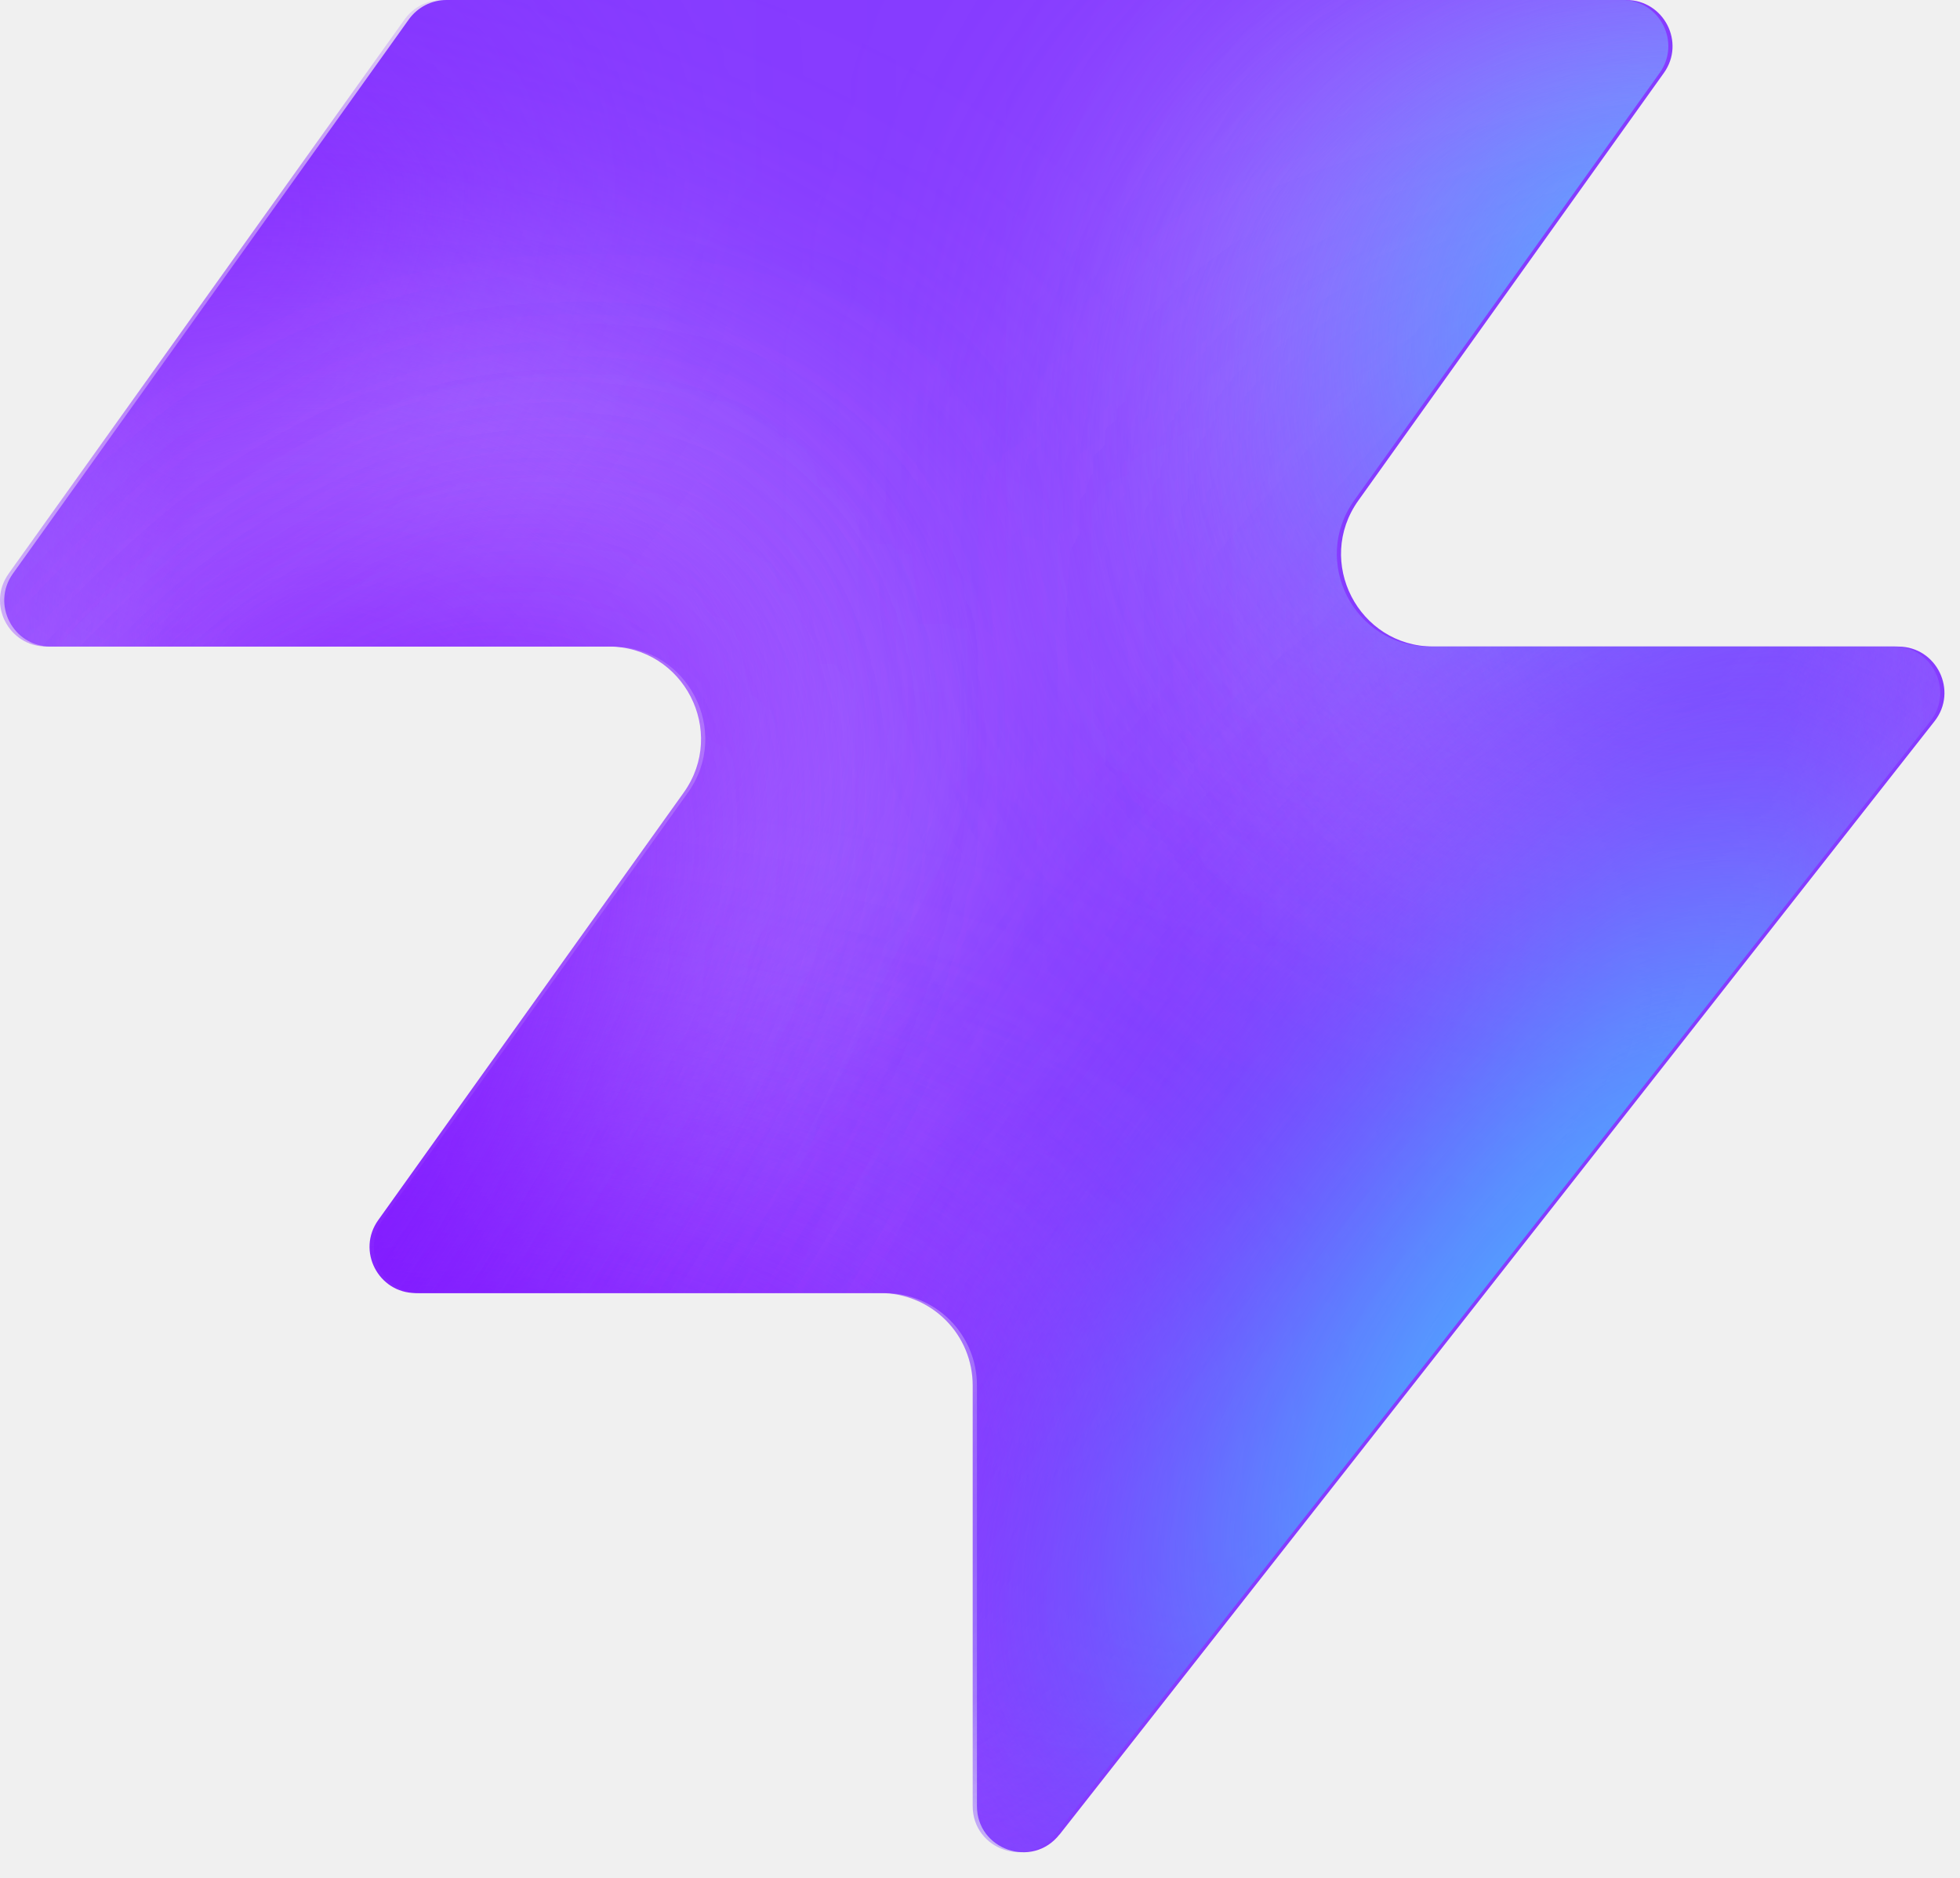
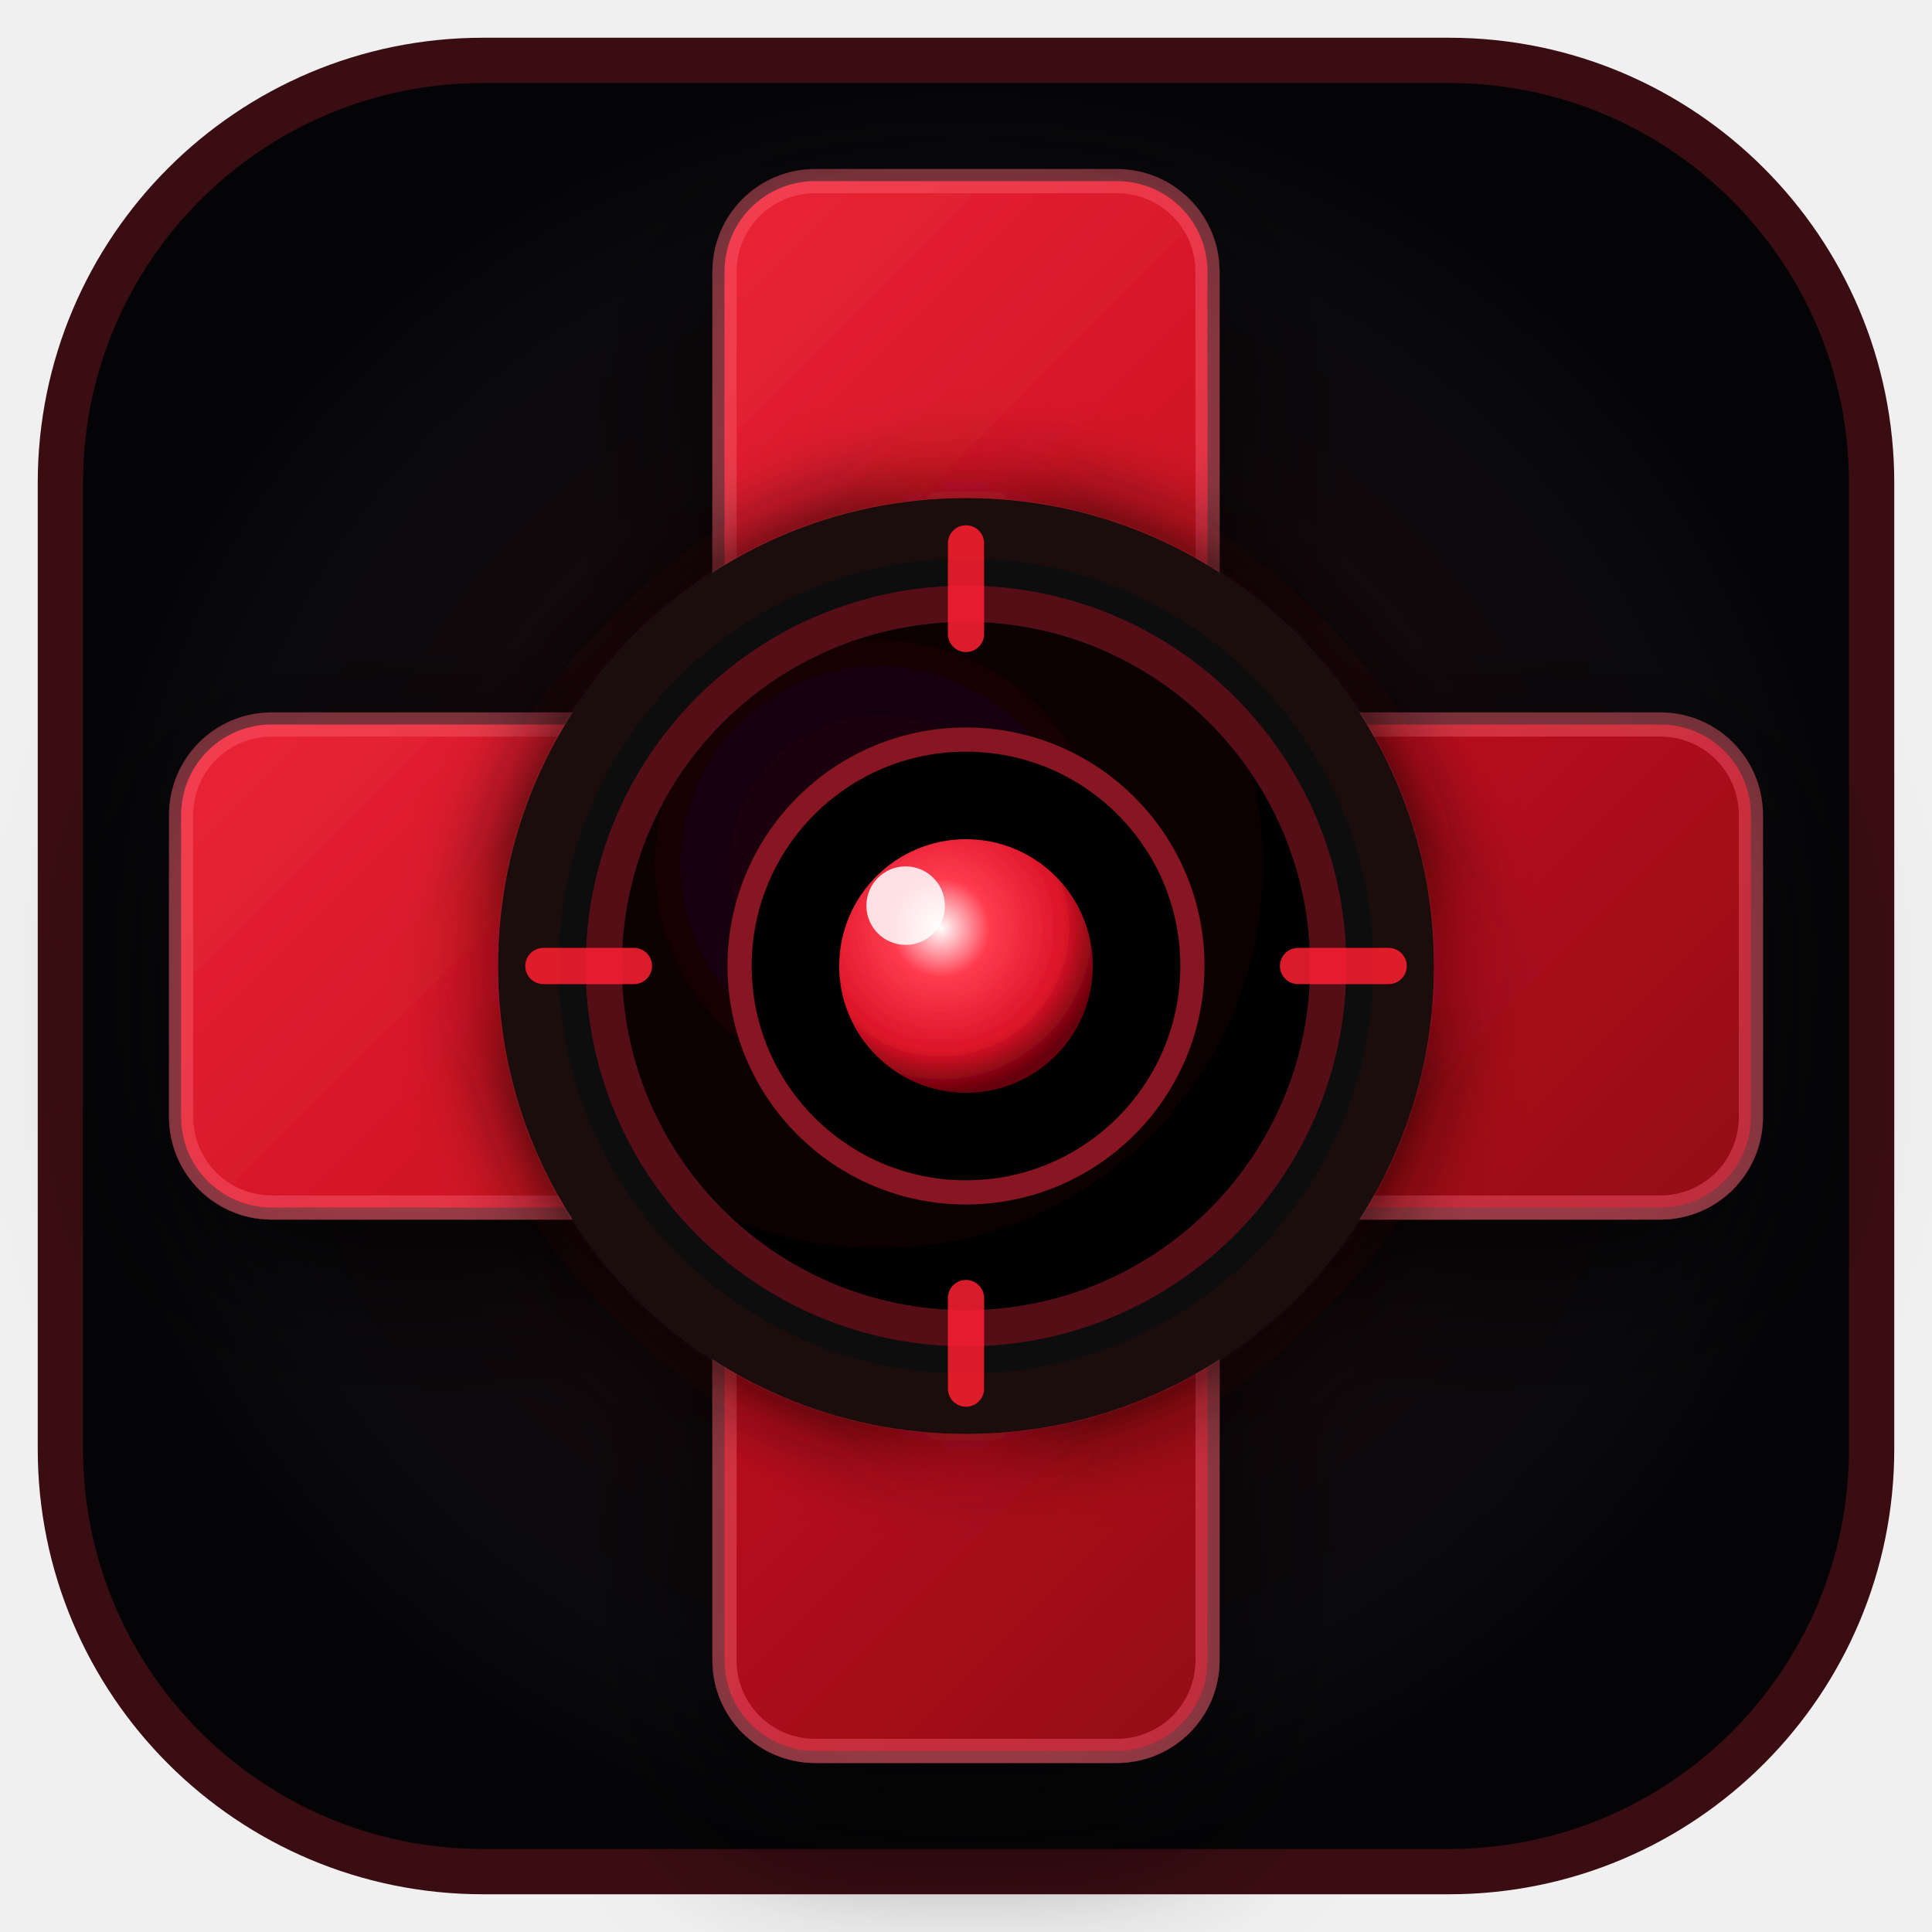
- <svg xmlns="http://www.w3.org/2000/svg" width="48" height="46" fill="none" viewBox="0 0 48 46">
-   <path fill="#863bff" d="M25.946 44.938c-.664.845-2.021.375-2.021-.698V33.937a2.26 2.26 0 0 0-2.262-2.262H10.287c-.92 0-1.456-1.04-.92-1.788l7.48-10.471c1.07-1.497 0-3.578-1.842-3.578H1.237c-.92 0-1.456-1.04-.92-1.788L10.013.474c.214-.297.556-.474.92-.474h28.894c.92 0 1.456 1.04.92 1.788l-7.48 10.471c-1.07 1.498 0 3.579 1.842 3.579h11.377c.943 0 1.473 1.088.89 1.83L25.947 44.94z" style="fill:#863bff;fill:color(display-p3 .525 .23 1);fill-opacity:1" />
-   <mask id="a" width="48" height="46" x="0" y="0" maskUnits="userSpaceOnUse" style="mask-type:alpha">
-     <path fill="#000" d="M25.842 44.938c-.664.844-2.021.375-2.021-.698V33.937a2.26 2.26 0 0 0-2.262-2.262H10.183c-.92 0-1.456-1.04-.92-1.788l7.48-10.471c1.07-1.498 0-3.579-1.842-3.579H1.133c-.92 0-1.456-1.04-.92-1.787L9.91.473c.214-.297.556-.474.92-.474h28.894c.92 0 1.456 1.04.92 1.788l-7.48 10.471c-1.07 1.498 0 3.578 1.842 3.578h11.377c.943 0 1.473 1.088.89 1.832L25.843 44.94z" style="fill:#000;fill-opacity:1" />
-   </mask>
-   <g mask="url(#a)">
-     <g filter="url(#b)">
-       <ellipse cx="5.508" cy="14.704" fill="#ede6ff" rx="5.508" ry="14.704" style="fill:#ede6ff;fill:color(display-p3 .927 .903 1);fill-opacity:1" transform="matrix(.00324 1 1 -.00324 -4.47 31.516)" />
-     </g>
-     <g filter="url(#c)">
-       <ellipse cx="10.399" cy="29.851" fill="#ede6ff" rx="10.399" ry="29.851" style="fill:#ede6ff;fill:color(display-p3 .927 .903 1);fill-opacity:1" transform="matrix(.00324 1 1 -.00324 -39.328 7.883)" />
-     </g>
-     <g filter="url(#d)">
-       <ellipse cx="5.508" cy="30.487" fill="#7e14ff" rx="5.508" ry="30.487" style="fill:#7e14ff;fill:color(display-p3 .492 .077 1);fill-opacity:1" transform="rotate(89.814 -25.913 -14.639)scale(1 -1)" />
-     </g>
-     <g filter="url(#e)">
-       <ellipse cx="5.508" cy="30.599" fill="#7e14ff" rx="5.508" ry="30.599" style="fill:#7e14ff;fill:color(display-p3 .492 .077 1);fill-opacity:1" transform="rotate(89.814 -32.644 -3.334)scale(1 -1)" />
-     </g>
-     <g filter="url(#f)">
-       <ellipse cx="5.508" cy="30.599" fill="#7e14ff" rx="5.508" ry="30.599" style="fill:#7e14ff;fill:color(display-p3 .492 .077 1);fill-opacity:1" transform="matrix(.00324 1 1 -.00324 -34.34 30.47)" />
-     </g>
-     <g filter="url(#g)">
-       <ellipse cx="14.072" cy="22.078" fill="#ede6ff" rx="14.072" ry="22.078" style="fill:#ede6ff;fill:color(display-p3 .927 .903 1);fill-opacity:1" transform="rotate(93.35 24.506 48.493)scale(-1 1)" />
-     </g>
-     <g filter="url(#h)">
-       <ellipse cx="3.47" cy="21.501" fill="#7e14ff" rx="3.47" ry="21.501" style="fill:#7e14ff;fill:color(display-p3 .492 .077 1);fill-opacity:1" transform="rotate(89.009 28.708 47.59)scale(-1 1)" />
-     </g>
-     <g filter="url(#i)">
-       <ellipse cx="3.47" cy="21.501" fill="#7e14ff" rx="3.47" ry="21.501" style="fill:#7e14ff;fill:color(display-p3 .492 .077 1);fill-opacity:1" transform="rotate(89.009 28.708 47.59)scale(-1 1)" />
-     </g>
-     <g filter="url(#j)">
-       <ellipse cx=".387" cy="8.972" fill="#7e14ff" rx="4.407" ry="29.108" style="fill:#7e14ff;fill:color(display-p3 .492 .077 1);fill-opacity:1" transform="rotate(39.51 .387 8.972)" />
-     </g>
-     <g filter="url(#k)">
-       <ellipse cx="47.523" cy="-6.092" fill="#7e14ff" rx="4.407" ry="29.108" style="fill:#7e14ff;fill:color(display-p3 .492 .077 1);fill-opacity:1" transform="rotate(37.892 47.523 -6.092)" />
-     </g>
-     <g filter="url(#l)">
-       <ellipse cx="41.412" cy="6.333" fill="#47bfff" rx="5.971" ry="9.665" style="fill:#47bfff;fill:color(display-p3 .28 .748 1);fill-opacity:1" transform="rotate(37.892 41.412 6.333)" />
-     </g>
-     <g filter="url(#m)">
-       <ellipse cx="-1.879" cy="38.332" fill="#7e14ff" rx="4.407" ry="29.108" style="fill:#7e14ff;fill:color(display-p3 .492 .077 1);fill-opacity:1" transform="rotate(37.892 -1.88 38.332)" />
-     </g>
-     <g filter="url(#n)">
-       <ellipse cx="-1.879" cy="38.332" fill="#7e14ff" rx="4.407" ry="29.108" style="fill:#7e14ff;fill:color(display-p3 .492 .077 1);fill-opacity:1" transform="rotate(37.892 -1.88 38.332)" />
-     </g>
-     <g filter="url(#o)">
-       <ellipse cx="35.651" cy="29.907" fill="#7e14ff" rx="4.407" ry="29.108" style="fill:#7e14ff;fill:color(display-p3 .492 .077 1);fill-opacity:1" transform="rotate(37.892 35.651 29.907)" />
-     </g>
-     <g filter="url(#p)">
-       <ellipse cx="38.418" cy="32.4" fill="#47bfff" rx="5.971" ry="15.297" style="fill:#47bfff;fill:color(display-p3 .28 .748 1);fill-opacity:1" transform="rotate(37.892 38.418 32.4)" />
-     </g>
-   </g>
+ <svg xmlns="http://www.w3.org/2000/svg" viewBox="0 0 64 64" width="64" height="64">
  <defs>
-     <filter id="b" width="60.045" height="41.654" x="-19.77" y="16.149" color-interpolation-filters="sRGB" filterUnits="userSpaceOnUse">
-       <feFlood flood-opacity="0" result="BackgroundImageFix" />
-       <feBlend in="SourceGraphic" in2="BackgroundImageFix" result="shape" />
-       <feGaussianBlur result="effect1_foregroundBlur_2002_17158" stdDeviation="7.659" />
+     <radialGradient id="bgGlow" cx="50%" cy="50%" r="50%">
+       <stop offset="0%" stop-color="#220508" />
+       <stop offset="85%" stop-color="#0a0a0d" />
+       <stop offset="100%" stop-color="#040406" />
+     </radialGradient>
+     <linearGradient id="crossGrad" x1="0%" y1="0%" x2="100%" y2="100%">
+       <stop offset="0%" stop-color="#ff3344" />
+       <stop offset="45%" stop-color="#cc1122" />
+       <stop offset="100%" stop-color="#77050e" />
+     </linearGradient>
+     <radialGradient id="lensGrad" cx="38%" cy="36%" r="60%">
+       <stop offset="0%" stop-color="#2a080c" />
+       <stop offset="50%" stop-color="#120406" />
+       <stop offset="100%" stop-color="#030102" />
+     </radialGradient>
+     <radialGradient id="recGlow" cx="40%" cy="35%" r="65%">
+       <stop offset="0%" stop-color="#ffffff" />
+       <stop offset="30%" stop-color="#ff3b4e" />
+       <stop offset="75%" stop-color="#dc1428" />
+       <stop offset="100%" stop-color="#66000a" />
+     </radialGradient>
+     <filter id="shadow" x="-20%" y="-20%" width="140%" height="140%">
+       <feDropShadow dx="0" dy="2" stdDeviation="2.5" flood-color="#000000" flood-opacity="0.8" />
    </filter>
-     <filter id="c" width="90.34" height="51.437" x="-54.613" y="-7.533" color-interpolation-filters="sRGB" filterUnits="userSpaceOnUse">
-       <feFlood flood-opacity="0" result="BackgroundImageFix" />
-       <feBlend in="SourceGraphic" in2="BackgroundImageFix" result="shape" />
-       <feGaussianBlur result="effect1_foregroundBlur_2002_17158" stdDeviation="7.659" />
-     </filter>
-     <filter id="d" width="79.355" height="29.4" x="-49.64" y="2.03" color-interpolation-filters="sRGB" filterUnits="userSpaceOnUse">
-       <feFlood flood-opacity="0" result="BackgroundImageFix" />
-       <feBlend in="SourceGraphic" in2="BackgroundImageFix" result="shape" />
-       <feGaussianBlur result="effect1_foregroundBlur_2002_17158" stdDeviation="4.596" />
-     </filter>
-     <filter id="e" width="79.579" height="29.4" x="-45.045" y="20.029" color-interpolation-filters="sRGB" filterUnits="userSpaceOnUse">
-       <feFlood flood-opacity="0" result="BackgroundImageFix" />
-       <feBlend in="SourceGraphic" in2="BackgroundImageFix" result="shape" />
-       <feGaussianBlur result="effect1_foregroundBlur_2002_17158" stdDeviation="4.596" />
-     </filter>
-     <filter id="f" width="79.579" height="29.4" x="-43.513" y="21.178" color-interpolation-filters="sRGB" filterUnits="userSpaceOnUse">
-       <feFlood flood-opacity="0" result="BackgroundImageFix" />
-       <feBlend in="SourceGraphic" in2="BackgroundImageFix" result="shape" />
-       <feGaussianBlur result="effect1_foregroundBlur_2002_17158" stdDeviation="4.596" />
-     </filter>
-     <filter id="g" width="74.749" height="58.852" x="15.756" y="-17.901" color-interpolation-filters="sRGB" filterUnits="userSpaceOnUse">
-       <feFlood flood-opacity="0" result="BackgroundImageFix" />
-       <feBlend in="SourceGraphic" in2="BackgroundImageFix" result="shape" />
-       <feGaussianBlur result="effect1_foregroundBlur_2002_17158" stdDeviation="7.659" />
-     </filter>
-     <filter id="h" width="61.377" height="25.362" x="23.548" y="2.284" color-interpolation-filters="sRGB" filterUnits="userSpaceOnUse">
-       <feFlood flood-opacity="0" result="BackgroundImageFix" />
-       <feBlend in="SourceGraphic" in2="BackgroundImageFix" result="shape" />
-       <feGaussianBlur result="effect1_foregroundBlur_2002_17158" stdDeviation="4.596" />
-     </filter>
-     <filter id="i" width="61.377" height="25.362" x="23.548" y="2.284" color-interpolation-filters="sRGB" filterUnits="userSpaceOnUse">
-       <feFlood flood-opacity="0" result="BackgroundImageFix" />
-       <feBlend in="SourceGraphic" in2="BackgroundImageFix" result="shape" />
-       <feGaussianBlur result="effect1_foregroundBlur_2002_17158" stdDeviation="4.596" />
-     </filter>
-     <filter id="j" width="56.045" height="63.649" x="-27.636" y="-22.853" color-interpolation-filters="sRGB" filterUnits="userSpaceOnUse">
-       <feFlood flood-opacity="0" result="BackgroundImageFix" />
-       <feBlend in="SourceGraphic" in2="BackgroundImageFix" result="shape" />
-       <feGaussianBlur result="effect1_foregroundBlur_2002_17158" stdDeviation="4.596" />
-     </filter>
-     <filter id="k" width="54.814" height="64.646" x="20.116" y="-38.415" color-interpolation-filters="sRGB" filterUnits="userSpaceOnUse">
-       <feFlood flood-opacity="0" result="BackgroundImageFix" />
-       <feBlend in="SourceGraphic" in2="BackgroundImageFix" result="shape" />
-       <feGaussianBlur result="effect1_foregroundBlur_2002_17158" stdDeviation="4.596" />
-     </filter>
-     <filter id="l" width="33.541" height="35.313" x="24.641" y="-11.323" color-interpolation-filters="sRGB" filterUnits="userSpaceOnUse">
-       <feFlood flood-opacity="0" result="BackgroundImageFix" />
-       <feBlend in="SourceGraphic" in2="BackgroundImageFix" result="shape" />
-       <feGaussianBlur result="effect1_foregroundBlur_2002_17158" stdDeviation="4.596" />
-     </filter>
-     <filter id="m" width="54.814" height="64.646" x="-29.286" y="6.009" color-interpolation-filters="sRGB" filterUnits="userSpaceOnUse">
-       <feFlood flood-opacity="0" result="BackgroundImageFix" />
-       <feBlend in="SourceGraphic" in2="BackgroundImageFix" result="shape" />
-       <feGaussianBlur result="effect1_foregroundBlur_2002_17158" stdDeviation="4.596" />
-     </filter>
-     <filter id="n" width="54.814" height="64.646" x="-29.286" y="6.009" color-interpolation-filters="sRGB" filterUnits="userSpaceOnUse">
-       <feFlood flood-opacity="0" result="BackgroundImageFix" />
-       <feBlend in="SourceGraphic" in2="BackgroundImageFix" result="shape" />
-       <feGaussianBlur result="effect1_foregroundBlur_2002_17158" stdDeviation="4.596" />
-     </filter>
-     <filter id="o" width="54.814" height="64.646" x="8.244" y="-2.416" color-interpolation-filters="sRGB" filterUnits="userSpaceOnUse">
-       <feFlood flood-opacity="0" result="BackgroundImageFix" />
-       <feBlend in="SourceGraphic" in2="BackgroundImageFix" result="shape" />
-       <feGaussianBlur result="effect1_foregroundBlur_2002_17158" stdDeviation="4.596" />
-     </filter>
-     <filter id="p" width="39.409" height="43.623" x="18.713" y="10.588" color-interpolation-filters="sRGB" filterUnits="userSpaceOnUse">
-       <feFlood flood-opacity="0" result="BackgroundImageFix" />
-       <feBlend in="SourceGraphic" in2="BackgroundImageFix" result="shape" />
-       <feGaussianBlur result="effect1_foregroundBlur_2002_17158" stdDeviation="4.596" />
+     <filter id="terrorGlow" x="-30%" y="-30%" width="160%" height="160%">
+       <feGaussianBlur stdDeviation="1.5" result="blur" />
+       <feMerge>
+         <feMergeNode in="blur" />
+         <feMergeNode in="SourceGraphic" />
+       </feMerge>
    </filter>
  </defs>
+   <rect x="2" y="2" width="60" height="60" rx="14" fill="url(#bgGlow)" stroke="#3a0d12" stroke-width="1.5" />
+   <g filter="url(#shadow)">
+     <path d="       M 24 9       C 24 7.34 25.34 6 27 6       L 37 6       C 38.66 6 40 7.34 40 9       L 40 24       L 55 24       C 56.66 24 58 25.34 58 27       L 58 37       C 58 38.66 56.66 40 55 40       L 40 40       L 40 55       C 40 56.66 38.66 58 37 58       L 27 58       C 25.34 58 24 56.66 24 55       L 24 40       L 9 40       C 7.34 40 6 38.66 6 37       L 6 27       C 6 25.34 7.34 24 9 24       L 24 24       Z" fill="url(#crossGrad)" stroke="#ff6677" stroke-width="0.8" stroke-opacity="0.4" />
+     <path d="M 24 24 L 27 27 M 40 24 L 37 27 M 24 40 L 27 37 M 40 40 L 37 37" stroke="#440206" stroke-width="1" stroke-linecap="round" />
+   </g>
+   <g filter="url(#terrorGlow)">
+     <circle cx="32" cy="32" r="14.5" fill="#08080a" stroke="#1f0709" stroke-width="2" />
+     <circle cx="32" cy="32" r="12" fill="url(#lensGrad)" stroke="#550f16" stroke-width="1.2" />
+     <line x1="32" y1="18" x2="32" y2="21" stroke="#ff2233" stroke-width="1.2" stroke-linecap="round" opacity="0.85" />
+     <line x1="32" y1="43" x2="32" y2="46" stroke="#ff2233" stroke-width="1.2" stroke-linecap="round" opacity="0.85" />
+     <line x1="18" y1="32" x2="21" y2="32" stroke="#ff2233" stroke-width="1.2" stroke-linecap="round" opacity="0.85" />
+     <line x1="43" y1="32" x2="46" y2="32" stroke="#ff2233" stroke-width="1.2" stroke-linecap="round" opacity="0.85" />
+     <circle cx="32" cy="32" r="7.5" fill="#060102" stroke="#881520" stroke-width="0.8" />
+     <circle cx="32" cy="32" r="4.2" fill="url(#recGlow)" />
+     <circle cx="30" cy="30" r="1.3" fill="#ffffff" opacity="0.85" />
+   </g>
</svg>
